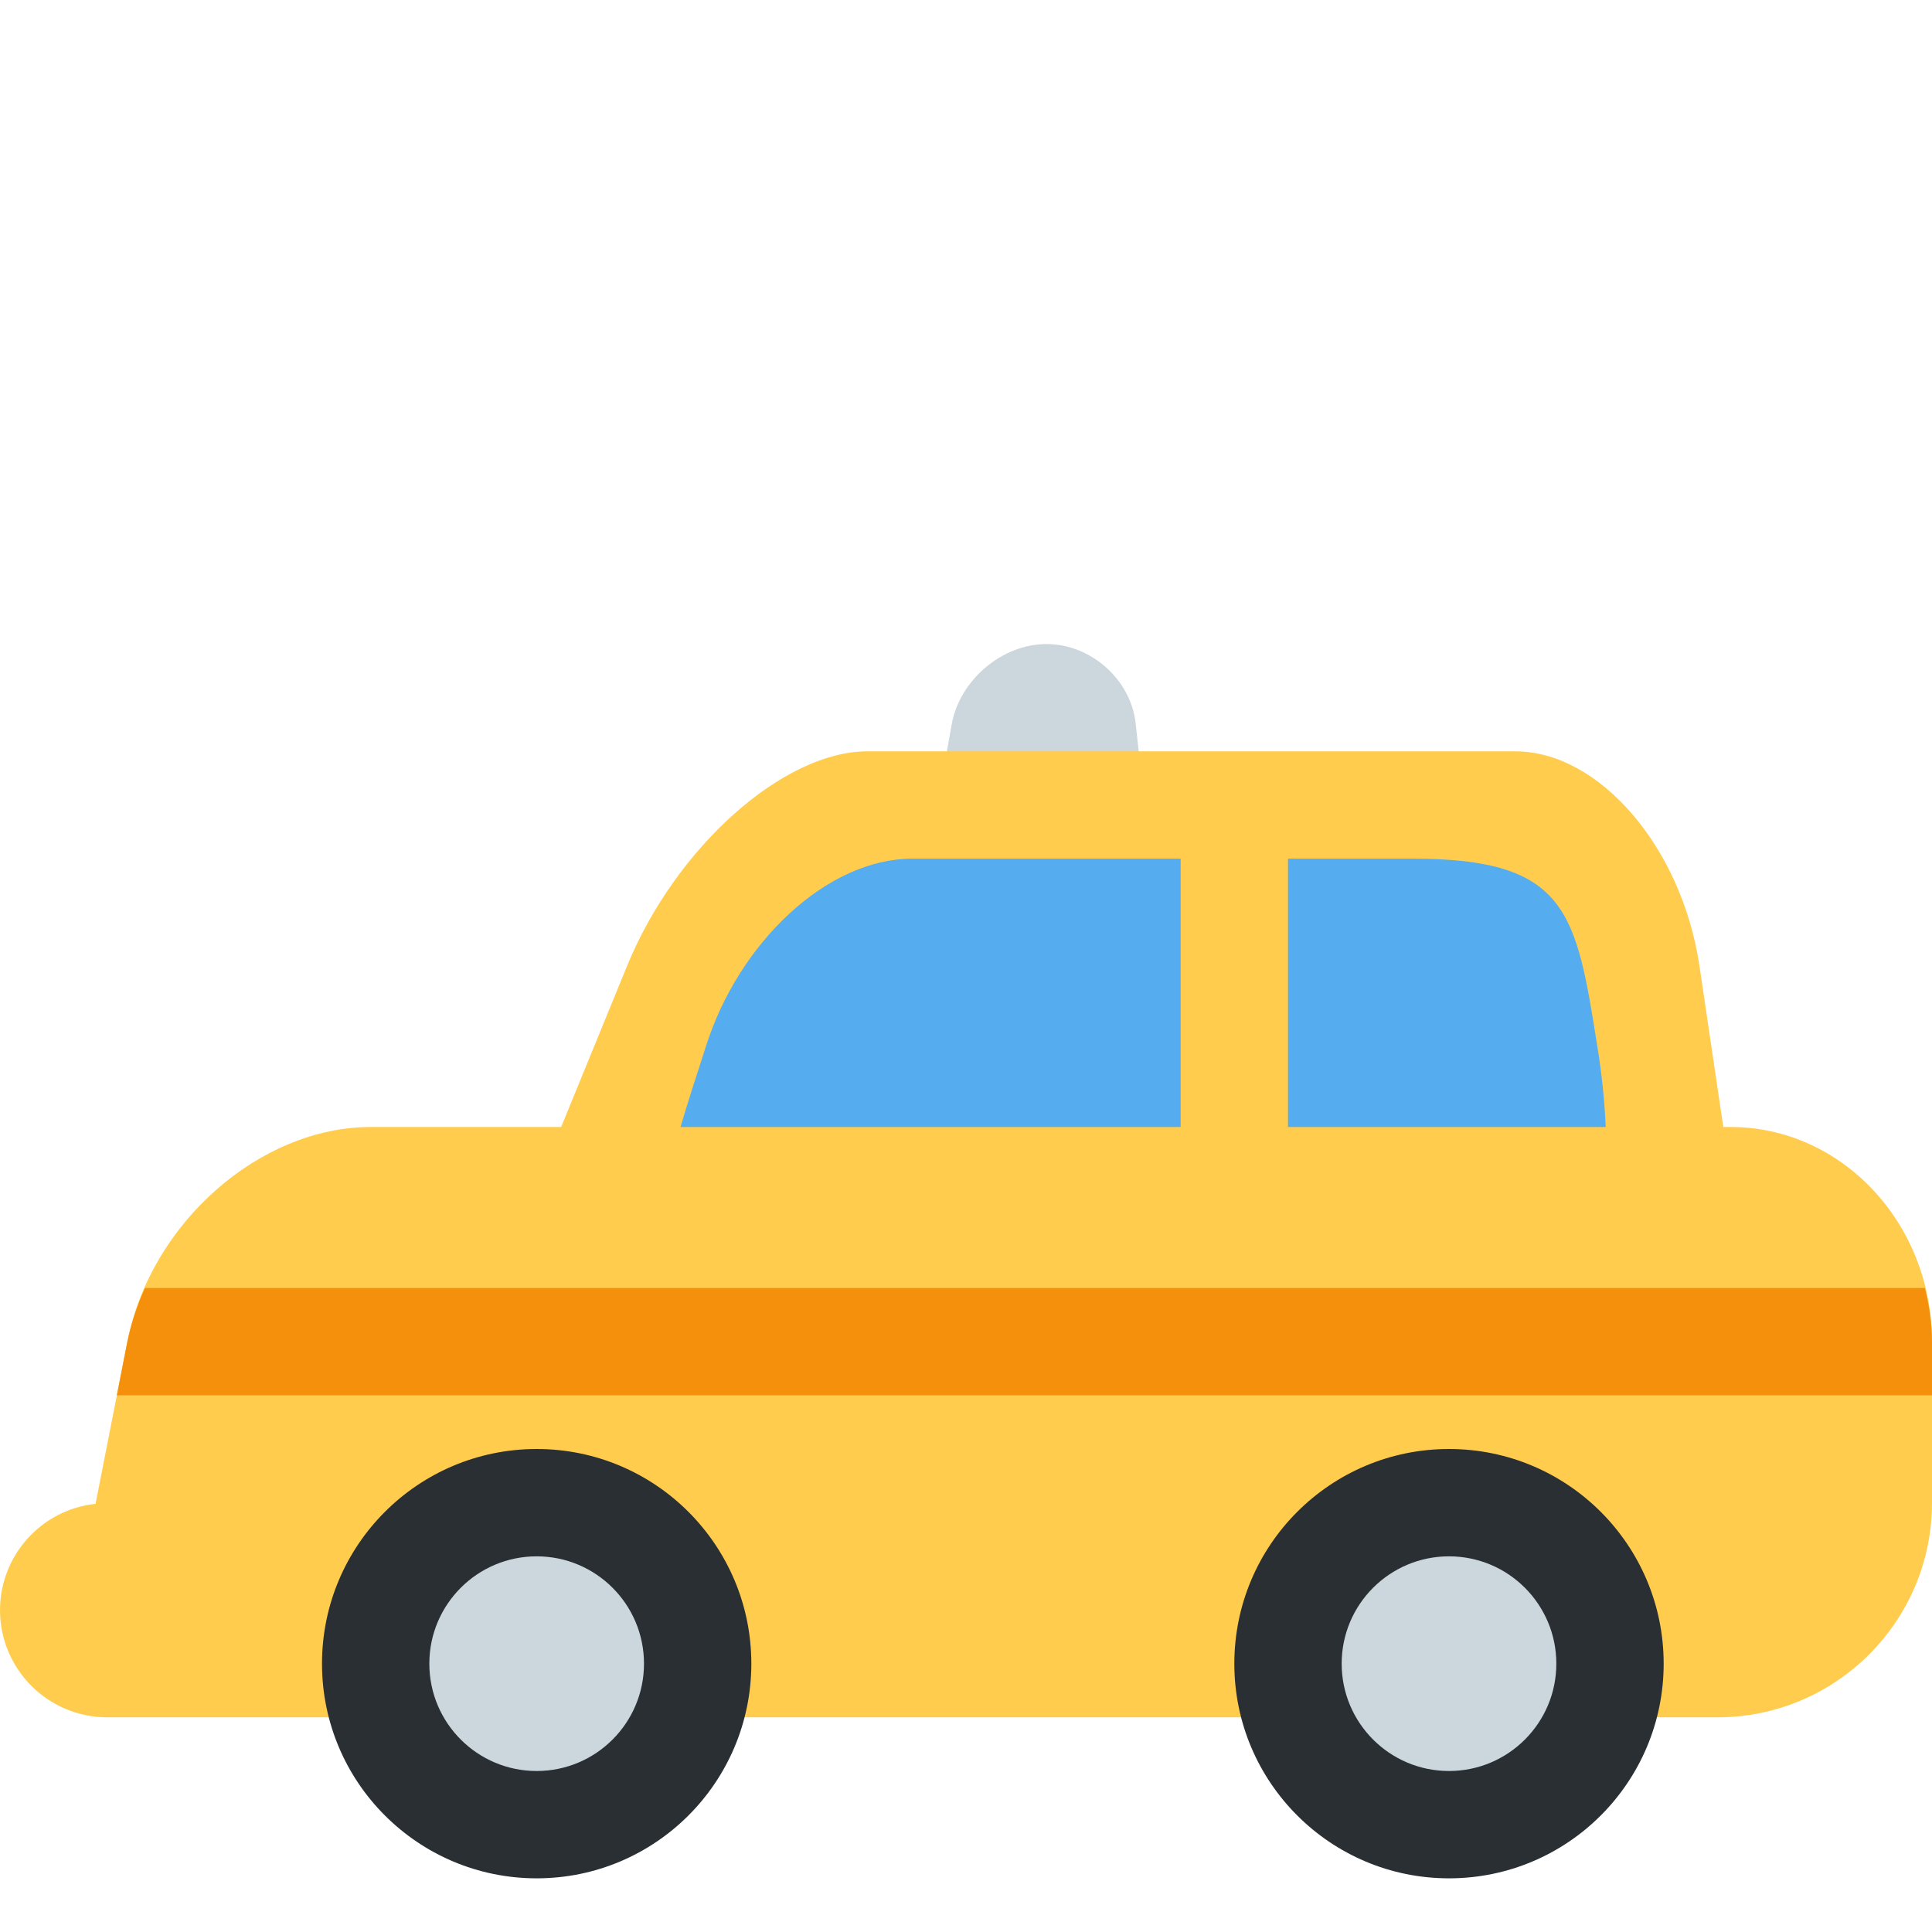
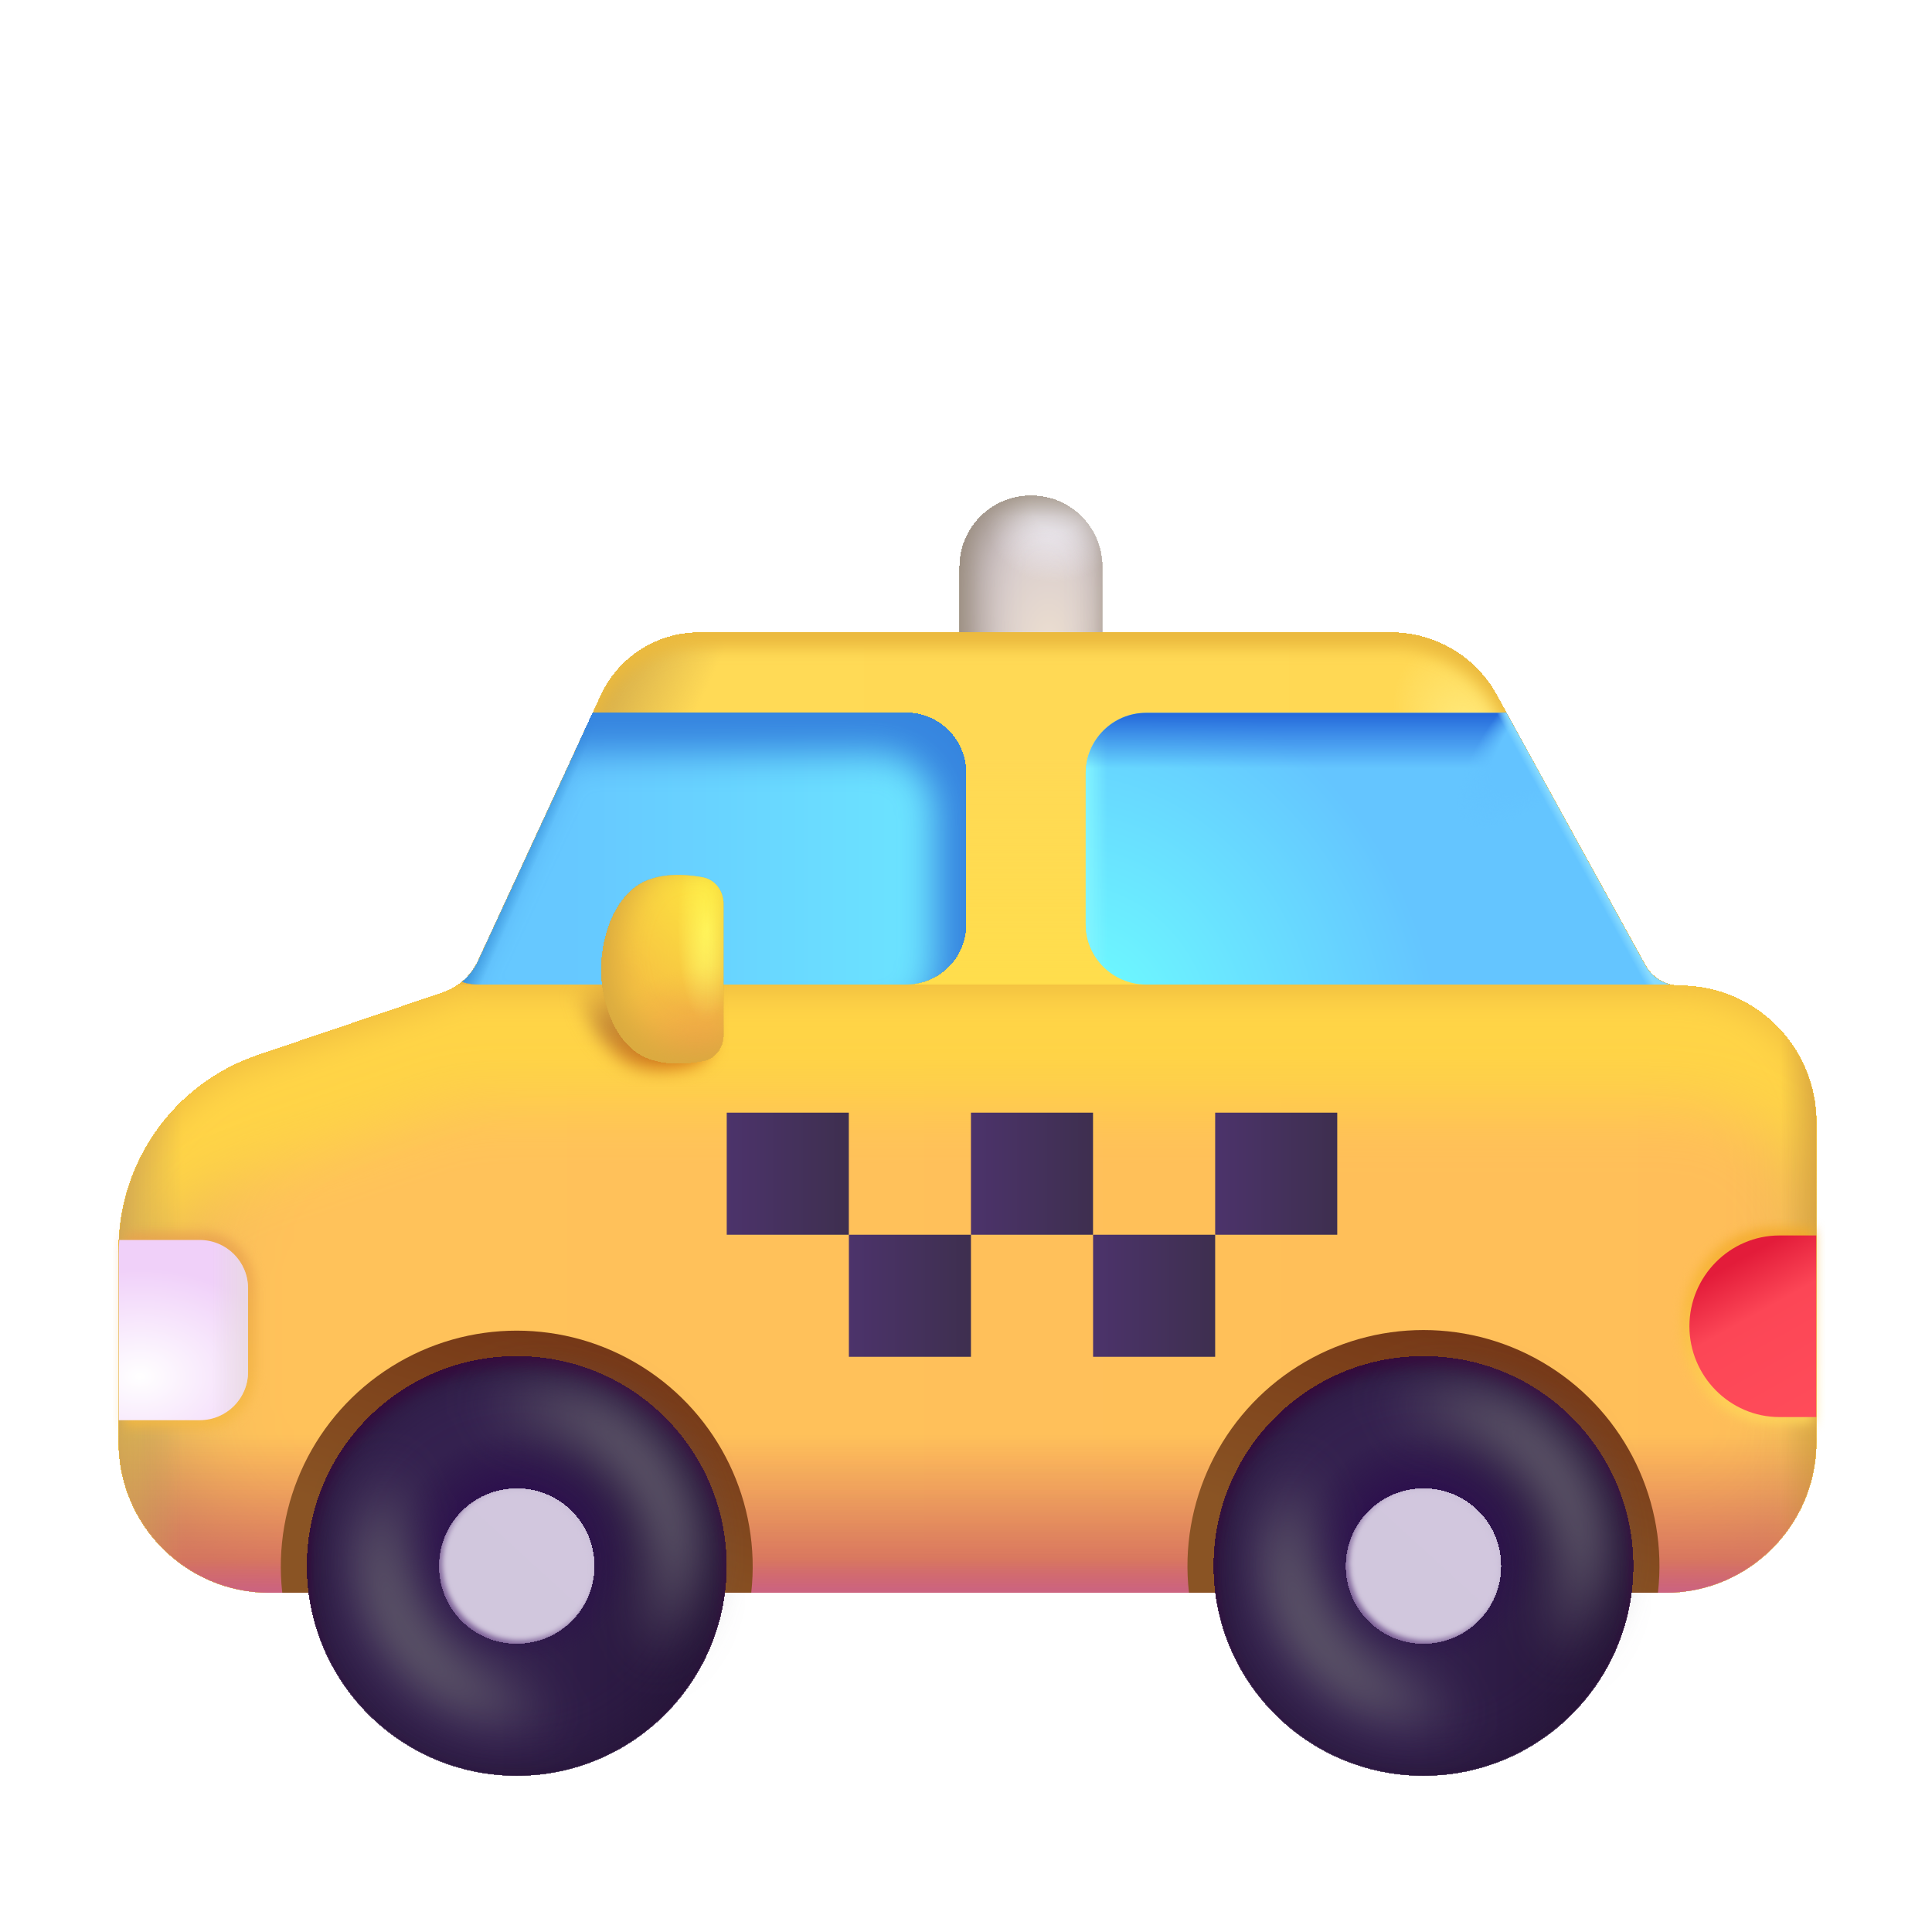
- <svg xmlns="http://www.w3.org/2000/svg" viewBox="0 0 36 36">
-   <path fill="#CCD6DD" d="M21.377 15.449c.089.816-.83 1.495-2.053 1.515-1.223.02-2.095-.635-1.947-1.463l.356-2c.147-.829.938-1.5 1.767-1.5.828 0 1.572.662 1.661 1.478l.216 1.97z" />
-   <path fill="#FFCC4D" d="M32.246 21h-.135l-.444-3c-.327-2.209-1.864-4-3.433-4H16.162c-1.569 0-3.574 1.791-4.478 4l-1.228 3H6.911c-2.073 0-4.104 1.791-4.538 4l-.588 3c-.001.008 0 .015-.002.021A1.995 1.995 0 0 0 0 30a2 2 0 0 0 2 2h30a4 4 0 0 0 4-4v-3c0-2.209-1.681-4-3.754-4z" />
-   <circle cx="10" cy="31" r="4" fill="#292F33" />
-   <circle cx="10" cy="31" r="2" fill="#CCD6DD" />
-   <circle cx="27" cy="31" r="4" fill="#292F33" />
-   <circle cx="27" cy="31" r="2" fill="#CCD6DD" />
-   <path fill="#F4900C" d="m2.373 25-.196 1H36v-1c0-.348-.055-.679-.133-1H2.702a4.764 4.764 0 0 0-.329 1z" />
-   <path fill="#55ACEE" d="M24 21h5.92a12.673 12.673 0 0 0-.156-1.5c-.395-2.5-.552-3.5-3.437-3.5H24v5zm-2-5h-5c-1.594 0-3.236 1.567-3.847 3.5-.194.599-.353 1.088-.472 1.5H22v-5z" />
+ <svg xmlns="http://www.w3.org/2000/svg" viewBox="0 0 32 32">
+   <g fill="none">
+     <g filter="url(#ix3tpIJ)">
+       <rect width="2.359" height="3.531" x="15.897" y="8.213" fill="url(#ihXLNWb)" rx="1.18" />
+       <rect width="2.359" height="3.531" x="15.897" y="8.213" fill="url(#iStdYKb)" rx="1.18" />
+     </g>
+     <g fill-rule="evenodd" clip-rule="evenodd" filter="url(#iW8gErd)">
+       <path fill="url(#it0Exvd)" d="M27.658 16.307H7.6a1 1 0 0 0 .32-.39l2.033-4.394a1.8 1.8 0 0 1 1.634-1.044h11.448a2 2 0 0 1 1.752 1.035l2.465 4.478a.65.65 0 0 0 .406.315" />
+       <path fill="url(#iV7oove)" d="M27.658 16.307H7.6a1 1 0 0 0 .32-.39l2.033-4.394a1.8 1.8 0 0 1 1.634-1.044h11.448a2 2 0 0 1 1.752 1.035l2.465 4.478a.65.65 0 0 0 .406.315" />
+       <path fill="url(#ipSlTsb)" d="M27.658 16.307H7.6a1 1 0 0 0 .32-.39l2.033-4.394a1.8 1.8 0 0 1 1.634-1.044h11.448a2 2 0 0 1 1.752 1.035l2.465 4.478a.65.65 0 0 0 .406.315" />
+       <path fill="url(#iP1m3Qc)" d="M27.658 16.307H7.6a1 1 0 0 0 .32-.39l2.033-4.394a1.8 1.8 0 0 1 1.634-1.044h11.448a2 2 0 0 1 1.752 1.035l2.465 4.478a.65.65 0 0 0 .406.315" />
+     </g>
+     <g filter="url(#ivCbM4q)">
+       <path fill="url(#iWcr2bd)" d="M7.6 16.307a1 1 0 0 1-.266.137l-3.056 1.034A3.4 3.4 0 0 0 1.967 20.7v3.18a2.5 2.5 0 0 0 2.5 2.5h23.116a2.5 2.5 0 0 0 2.5-2.5v-5.287a2.264 2.264 0 0 0-2.265-2.265a.7.7 0 0 1-.16-.02z" />
+     </g>
+     <path fill="url(#i3eLQNc)" d="M7.6 16.307a1 1 0 0 1-.266.137l-3.056 1.034A3.4 3.4 0 0 0 1.967 20.7v3.18a2.5 2.5 0 0 0 2.5 2.5h23.116a2.5 2.5 0 0 0 2.5-2.5v-5.287a2.264 2.264 0 0 0-2.265-2.265a.7.7 0 0 1-.16-.02z" />
+     <path fill="url(#iWOUu7c)" d="M7.6 16.307a1 1 0 0 1-.266.137l-3.056 1.034A3.4 3.4 0 0 0 1.967 20.7v3.18a2.5 2.5 0 0 0 2.5 2.5h23.116a2.5 2.5 0 0 0 2.5-2.5v-5.287a2.264 2.264 0 0 0-2.265-2.265a.7.7 0 0 1-.16-.02z" />
+     <path fill="url(#iech5me)" d="M7.6 16.307a1 1 0 0 1-.266.137l-3.056 1.034A3.4 3.4 0 0 0 1.967 20.7v3.18a2.5 2.5 0 0 0 2.5 2.5h23.116a2.5 2.5 0 0 0 2.5-2.5v-5.287a2.264 2.264 0 0 0-2.265-2.265a.7.7 0 0 1-.16-.02z" />
+     <path fill="url(#itMIf6J)" d="M7.6 16.307a1 1 0 0 1-.266.137l-3.056 1.034A3.4 3.4 0 0 0 1.967 20.7v3.18a2.5 2.5 0 0 0 2.5 2.5h23.116a2.5 2.5 0 0 0 2.5-2.5v-5.287a2.264 2.264 0 0 0-2.265-2.265a.7.7 0 0 1-.16-.02z" />
+     <g filter="url(#i63FoCe)">
+       <path fill="url(#i0JzvAe)" d="M9.49 16.24c-.018-.27.178-.924.579-1.343c.292-.307.78-.338 1.152-.3c.211.023.36.202.377.41l.17 2.157a.43.43 0 0 1-.308.464c-.362.097-.848.142-1.185-.115c-.461-.351-.76-1.003-.784-1.273" />
+     </g>
+     <g filter="url(#i2sIG1c)">
+       <path fill="url(#iWoRkOU)" d="M7.657 16.263a1 1 0 0 0 .295.044h7.046a1 1 0 0 0 1-1v-2.5a1 1 0 0 0-1-1H9.822l-1.901 4.11a1 1 0 0 1-.264.346" />
+       <path fill="url(#iGTMmWb)" d="M7.657 16.263a1 1 0 0 0 .295.044h7.046a1 1 0 0 0 1-1v-2.5a1 1 0 0 0-1-1H9.822l-1.901 4.11a1 1 0 0 1-.264.346" />
+     </g>
+     <path fill="url(#i535tVd)" d="m24.948 11.807l2.303 4.185a.65.65 0 0 0 .406.315h-8.674a1 1 0 0 1-1-1v-2.5a1 1 0 0 1 1-1z" />
+     <path fill="url(#ifvohzd)" d="m24.948 11.807l2.303 4.185a.65.65 0 0 0 .406.315h-8.674a1 1 0 0 1-1-1v-2.5a1 1 0 0 1 1-1z" />
+     <path fill="url(#iE5eTld)" d="m24.948 11.807l2.303 4.185a.65.65 0 0 0 .406.315h-8.674a1 1 0 0 1-1-1v-2.5a1 1 0 0 1 1-1z" />
+     <path fill="url(#ipj5Zgd)" d="m24.948 11.807l2.303 4.185a.65.65 0 0 0 .406.315h-8.674a1 1 0 0 1-1-1v-2.5a1 1 0 0 1 1-1z" />
+     <path fill="url(#iwrrtbb)" d="m24.948 11.807l2.303 4.185a.65.65 0 0 0 .406.315h-8.674a1 1 0 0 1-1-1v-2.5a1 1 0 0 1 1-1z" />
+     <g filter="url(#ig5Fgpc)">
+       <path stroke="url(#iszDnKc)" stroke-width=".2" d="M29.93 20.463v3.008h-.565c-.764 0-1.383-.68-1.383-1.504s.62-1.504 1.383-1.504z" />
+     </g>
+     <path fill="url(#iGJjtid)" d="M30.083 20.463v3.008h-.609c-.824 0-1.492-.68-1.492-1.504s.668-1.504 1.492-1.504z" />
+     <g filter="url(#iDPjXnc)">
+       <path stroke="url(#ic1h08G)" stroke-width=".2" d="M2.17 23.523v-2.749q0-.119.008-.236h1.206c.4 0 .724.358.724.8v1.385c0 .442-.324.8-.724.8z" />
+     </g>
+     <path fill="url(#iNr0ihe)" d="M1.967 23.523v-2.749q0-.119.008-.236h1.333a.8.8 0 0 1 .8.8v1.385a.8.8 0 0 1-.8.8z" />
+     <path fill="url(#iPWbITd)" d="M1.967 23.523v-2.749q0-.119.008-.236h1.333a.8.8 0 0 1 .8.8v1.385a.8.8 0 0 1-.8.8z" />
+     <path fill="url(#i9AbWUK)" d="M12.037 18.429h2.022v2.022h-2.022z" />
+     <path fill="url(#ivY826d)" d="M14.06 20.451h2.022v2.022H14.06z" />
+     <path fill="url(#i0Yw8Ne)" d="M16.082 18.429h2.022v2.022h-2.022z" />
+     <path fill="url(#iPJie1b)" d="M18.105 20.451h2.022v2.022h-2.022z" />
+     <path fill="url(#ivXDXGc)" d="M20.127 18.429h2.022v2.022h-2.022z" />
+     <g filter="url(#igDvjfc)">
+       <path fill="url(#iok7sRd)" d="M9.96 16.052c.002-.271.075-.925.507-1.312c.316-.283.804-.276 1.172-.208c.21.039.344.229.344.438v2.164c0 .21-.135.4-.344.438c-.368.068-.856.075-1.172-.208c-.432-.386-.505-1.04-.508-1.312" />
+       <path fill="url(#iOFOt3c)" d="M9.96 16.052c.002-.271.075-.925.507-1.312c.316-.283.804-.276 1.172-.208c.21.039.344.229.344.438v2.164c0 .21-.135.4-.344.438c-.368.068-.856.075-1.172-.208c-.432-.386-.505-1.04-.508-1.312" />
+       <path fill="url(#i8NhANe)" d="M9.96 16.052c.002-.271.075-.925.507-1.312c.316-.283.804-.276 1.172-.208c.21.039.344.229.344.438v2.164c0 .21-.135.4-.344.438c-.368.068-.856.075-1.172-.208c-.432-.386-.505-1.04-.508-1.312" />
+     </g>
+     <path fill="url(#itK8Kgb)" d="M12.443 26.38H4.675a3.908 3.908 0 1 1 7.768 0" />
+     <path fill="url(#icYZYEc)" d="M27.461 26.38h-7.768a3.909 3.909 0 1 1 7.768 0" />
+     <g filter="url(#iH59ssd)">
+       <circle cx="8.559" cy="25.939" r="3.471" fill="url(#iAjhMAc)" />
+       <circle cx="8.559" cy="25.939" r="3.471" fill="url(#iH1WOLb)" />
+     </g>
+     <g filter="url(#ikmEsGc)">
+       <circle cx="8.748" cy="25.749" r="2.406" stroke="url(#iXma2gb)" stroke-width=".85" />
+     </g>
+     <g filter="url(#iAVq2eb)">
+       <circle cx="23.577" cy="25.939" r="3.471" fill="url(#iBGzUde)" />
+       <circle cx="23.577" cy="25.939" r="3.471" fill="url(#iT7sLmc)" />
+     </g>
+     <g filter="url(#ifE2ICd)">
+       <circle cx="23.765" cy="25.749" r="2.406" stroke="url(#iwpfKMc)" stroke-width=".85" />
+     </g>
+     <g filter="url(#i07nrEa)">
+       <circle cx="8.559" cy="25.939" r="1.281" fill="url(#iLTiJly)" />
+     </g>
+     <g filter="url(#iyYswwc)">
+       <circle cx="23.577" cy="25.939" r="1.281" fill="url(#iM5Azqd)" />
+     </g>
+     <defs>
+       <linearGradient id="it0Exvd" x1="10.788" x2="24.873" y1="14.122" y2="14.122" gradientUnits="userSpaceOnUse">
+         <stop stop-color="#FFDA56" />
+         <stop offset="1" stop-color="#FFD854" />
+       </linearGradient>
+       <linearGradient id="iV7oove" x1="16.186" x2="16.186" y1="16.76" y2="12.51" gradientUnits="userSpaceOnUse">
+         <stop stop-color="#FFDE4B" />
+         <stop offset="1" stop-color="#FFDE4B" stop-opacity="0" />
+       </linearGradient>
+       <linearGradient id="ipSlTsb" x1="9.28" x2="10.936" y1="12.26" y2="13.041" gradientUnits="userSpaceOnUse">
+         <stop stop-color="#CEA549" />
+         <stop offset="1" stop-color="#CEA549" stop-opacity="0" />
+       </linearGradient>
+       <linearGradient id="iWcr2bd" x1="6.436" x2="30.083" y1="22.604" y2="22.604" gradientUnits="userSpaceOnUse">
+         <stop stop-color="#FFC25A" />
+         <stop offset="1" stop-color="#FFBE59" />
+       </linearGradient>
+       <linearGradient id="i3eLQNc" x1="16.025" x2="16.025" y1="26.531" y2="23.77" gradientUnits="userSpaceOnUse">
+         <stop stop-color="#D26261" />
+         <stop offset="1" stop-color="#D26261" stop-opacity="0" />
+       </linearGradient>
+       <linearGradient id="iWOUu7c" x1="16.025" x2="16.025" y1="26.697" y2="25.822" gradientUnits="userSpaceOnUse">
+         <stop stop-color="#C76194" />
+         <stop offset="1" stop-color="#C76194" stop-opacity="0" />
+       </linearGradient>
+       <linearGradient id="iech5me" x1="30.878" x2="29.494" y1="21.805" y2="21.805" gradientUnits="userSpaceOnUse">
+         <stop stop-color="#B8813E" />
+         <stop offset="1" stop-color="#B8813E" stop-opacity="0" />
+       </linearGradient>
+       <linearGradient id="itMIf6J" x1="1.495" x2="3.025" y1="22.97" y2="22.97" gradientUnits="userSpaceOnUse">
+         <stop stop-color="#C49D5A" />
+         <stop offset="1" stop-color="#C49D5A" stop-opacity="0" />
+       </linearGradient>
+       <linearGradient id="i0JzvAe" x1="11.214" x2="10.136" y1="17.799" y2="16.02" gradientUnits="userSpaceOnUse">
+         <stop stop-color="#D36C10" />
+         <stop offset=".636" stop-color="#C78C36" />
+         <stop offset="1" stop-color="#C78C36" stop-opacity="0" />
+       </linearGradient>
+       <linearGradient id="iWoRkOU" x1="14.967" x2="9.467" y1="15.041" y2="15.041" gradientUnits="userSpaceOnUse">
+         <stop stop-color="#6BE2FF" />
+         <stop offset="1" stop-color="#66C8FF" />
+       </linearGradient>
+       <linearGradient id="iGTMmWb" x1="8.748" x2="9.002" y1="13.885" y2="13.998" gradientUnits="userSpaceOnUse">
+         <stop stop-color="#419FDC" />
+         <stop offset="1" stop-color="#419FDC" stop-opacity="0" />
+       </linearGradient>
+       <linearGradient id="ifvohzd" x1="17.983" x2="18.337" y1="14.389" y2="14.389" gradientUnits="userSpaceOnUse">
+         <stop stop-color="#82F4FF" />
+         <stop offset="1" stop-color="#82F4FF" stop-opacity="0" />
+       </linearGradient>
+       <linearGradient id="iE5eTld" x1="22.82" x2="22.82" y1="11.807" y2="12.722" gradientUnits="userSpaceOnUse">
+         <stop stop-color="#2468DA" />
+         <stop offset="1" stop-color="#2468DA" stop-opacity="0" />
+       </linearGradient>
+       <linearGradient id="iwrrtbb" x1="26.426" x2="26.28" y1="14.453" y2="14.533" gradientUnits="userSpaceOnUse">
+         <stop offset=".169" stop-color="#88DBFF" />
+         <stop offset="1" stop-color="#88DBFF" stop-opacity="0" />
+       </linearGradient>
+       <linearGradient id="iszDnKc" x1="28.956" x2="28.956" y1="20.463" y2="23.471" gradientUnits="userSpaceOnUse">
+         <stop stop-color="#F2A925" />
+         <stop offset="1" stop-color="#FFD85A" />
+       </linearGradient>
+       <linearGradient id="iGJjtid" x1="28.842" x2="30.483" y1="20.385" y2="23.322" gradientUnits="userSpaceOnUse">
+         <stop offset=".12" stop-color="#E31C3A" />
+         <stop offset=".395" stop-color="#FC4656" />
+         <stop offset="1" stop-color="#FF4C5A" />
+       </linearGradient>
+       <linearGradient id="ic1h08G" x1="3.139" x2="3.139" y1="20.538" y2="23.523" gradientUnits="userSpaceOnUse">
+         <stop stop-color="#E8A04E" />
+         <stop offset="1" stop-color="#F5BA41" />
+       </linearGradient>
+       <linearGradient id="iPWbITd" x1="4.373" x2="3.514" y1="22.882" y2="22.882" gradientUnits="userSpaceOnUse">
+         <stop stop-color="#E6DBDC" />
+         <stop offset="1" stop-color="#E6DBDC" stop-opacity="0" />
+       </linearGradient>
+       <linearGradient id="i9AbWUK" x1="12.037" x2="14.06" y1="19.64" y2="19.64" gradientUnits="userSpaceOnUse">
+         <stop stop-color="#4C336B" />
+         <stop offset="1" stop-color="#3E2F4F" />
+       </linearGradient>
+       <linearGradient id="ivY826d" x1="14.06" x2="16.082" y1="21.662" y2="21.662" gradientUnits="userSpaceOnUse">
+         <stop stop-color="#4C336B" />
+         <stop offset="1" stop-color="#3E2F4F" />
+       </linearGradient>
+       <linearGradient id="i0Yw8Ne" x1="16.082" x2="18.105" y1="19.64" y2="19.64" gradientUnits="userSpaceOnUse">
+         <stop stop-color="#4C336B" />
+         <stop offset="1" stop-color="#3E2F4F" />
+       </linearGradient>
+       <linearGradient id="iPJie1b" x1="18.105" x2="20.127" y1="21.662" y2="21.662" gradientUnits="userSpaceOnUse">
+         <stop stop-color="#4C336B" />
+         <stop offset="1" stop-color="#3E2F4F" />
+       </linearGradient>
+       <linearGradient id="ivXDXGc" x1="20.127" x2="22.149" y1="19.64" y2="19.64" gradientUnits="userSpaceOnUse">
+         <stop stop-color="#4C336B" />
+         <stop offset="1" stop-color="#3E2F4F" />
+       </linearGradient>
+       <linearGradient id="itK8Kgb" x1="10.23" x2="8.949" y1="22.03" y2="26.041" gradientUnits="userSpaceOnUse">
+         <stop stop-color="#743515" />
+         <stop offset="1" stop-color="#8A5424" />
+       </linearGradient>
+       <linearGradient id="icYZYEc" x1="25.248" x2="23.967" y1="22.03" y2="26.041" gradientUnits="userSpaceOnUse">
+         <stop stop-color="#743515" />
+         <stop offset="1" stop-color="#8A5424" />
+       </linearGradient>
+       <linearGradient id="iAjhMAc" x1="6.958" x2="12.172" y1="25.066" y2="25.066" gradientUnits="userSpaceOnUse">
+         <stop offset=".239" stop-color="#34214F" />
+         <stop offset="1" stop-color="#241337" />
+       </linearGradient>
+       <linearGradient id="iXma2gb" x1="11.271" x2="6.916" y1="24.781" y2="27.627" gradientUnits="userSpaceOnUse">
+         <stop offset=".083" stop-color="#615B6B" />
+         <stop offset=".391" stop-color="#615B6B" stop-opacity="0" />
+         <stop offset=".692" stop-color="#615B6B" stop-opacity="0" />
+         <stop offset=".935" stop-color="#615B6B" />
+       </linearGradient>
+       <linearGradient id="iBGzUde" x1="21.977" x2="27.19" y1="25.066" y2="25.066" gradientUnits="userSpaceOnUse">
+         <stop offset=".239" stop-color="#34214F" />
+         <stop offset="1" stop-color="#241337" />
+       </linearGradient>
+       <linearGradient id="iwpfKMc" x1="26.287" x2="21.932" y1="24.781" y2="27.627" gradientUnits="userSpaceOnUse">
+         <stop offset=".083" stop-color="#615B6B" />
+         <stop offset=".391" stop-color="#615B6B" stop-opacity="0" />
+         <stop offset=".692" stop-color="#615B6B" stop-opacity="0" />
+         <stop offset=".935" stop-color="#615B6B" />
+       </linearGradient>
+       <linearGradient id="iLTiJly" x1="9.839" x2="7.873" y1="24.854" y2="27.01" gradientUnits="userSpaceOnUse">
+         <stop stop-color="#D2C7DE" />
+         <stop offset="1" stop-color="#D1C7DD" />
+       </linearGradient>
+       <linearGradient id="iM5Azqd" x1="24.858" x2="22.892" y1="24.854" y2="27.01" gradientUnits="userSpaceOnUse">
+         <stop stop-color="#D2C7DE" />
+         <stop offset="1" stop-color="#D1C7DD" />
+       </linearGradient>
+       <filter id="ix3tpIJ" width="2.559" height="3.531" x="15.897" y="8.213" color-interpolation-filters="sRGB" filterUnits="userSpaceOnUse">
+         <feFlood flood-opacity="0" result="BackgroundImageFix" />
+         <feBlend in="SourceGraphic" in2="BackgroundImageFix" result="shape" />
+         <feColorMatrix in="SourceAlpha" result="hardAlpha" values="0 0 0 0 0 0 0 0 0 0 0 0 0 0 0 0 0 0 127 0" />
+         <feOffset dx=".2" />
+         <feGaussianBlur stdDeviation=".375" />
+         <feComposite in2="hardAlpha" k2="-1" k3="1" operator="arithmetic" />
+         <feColorMatrix values="0 0 0 0 0.573 0 0 0 0 0.518 0 0 0 0 0.447 0 0 0 1 0" />
+         <feBlend in2="shape" result="effect1_innerShadow_18_10420" />
+       </filter>
+       <filter id="iW8gErd" width="20.057" height="6.078" x="7.6" y="10.479" color-interpolation-filters="sRGB" filterUnits="userSpaceOnUse">
+         <feFlood flood-opacity="0" result="BackgroundImageFix" />
+         <feBlend in="SourceGraphic" in2="BackgroundImageFix" result="shape" />
+         <feColorMatrix in="SourceAlpha" result="hardAlpha" values="0 0 0 0 0 0 0 0 0 0 0 0 0 0 0 0 0 0 127 0" />
+         <feOffset dy=".25" />
+         <feGaussianBlur stdDeviation=".125" />
+         <feComposite in2="hardAlpha" k2="-1" k3="1" operator="arithmetic" />
+         <feColorMatrix values="0 0 0 0 0.922 0 0 0 0 0.729 0 0 0 0 0.243 0 0 0 1 0" />
+         <feBlend in2="shape" result="effect1_innerShadow_18_10420" />
+       </filter>
+       <filter id="ivCbM4q" width="28.616" height="11.073" x="1.967" y="16.307" color-interpolation-filters="sRGB" filterUnits="userSpaceOnUse">
+         <feFlood flood-opacity="0" result="BackgroundImageFix" />
+         <feBlend in="SourceGraphic" in2="BackgroundImageFix" result="shape" />
+         <feColorMatrix in="SourceAlpha" result="hardAlpha" values="0 0 0 0 0 0 0 0 0 0 0 0 0 0 0 0 0 0 127 0" />
+         <feOffset dx=".5" />
+         <feGaussianBlur stdDeviation="1" />
+         <feComposite in2="hardAlpha" k2="-1" k3="1" operator="arithmetic" />
+         <feColorMatrix values="0 0 0 0 0.765 0 0 0 0 0.612 0 0 0 0 0.357 0 0 0 1 0" />
+         <feBlend in2="shape" result="effect1_innerShadow_18_10420" />
+         <feColorMatrix in="SourceAlpha" result="hardAlpha" values="0 0 0 0 0 0 0 0 0 0 0 0 0 0 0 0 0 0 127 0" />
+         <feOffset dy="2" />
+         <feGaussianBlur stdDeviation=".5" />
+         <feComposite in2="hardAlpha" k2="-1" k3="1" operator="arithmetic" />
+         <feColorMatrix values="0 0 0 0 1 0 0 0 0 0.831 0 0 0 0 0.275 0 0 0 1 0" />
+         <feBlend in2="effect1_innerShadow_18_10420" result="effect2_innerShadow_18_10420" />
+         <feColorMatrix in="SourceAlpha" result="hardAlpha" values="0 0 0 0 0 0 0 0 0 0 0 0 0 0 0 0 0 0 127 0" />
+         <feOffset dy=".15" />
+         <feGaussianBlur stdDeviation=".25" />
+         <feComposite in2="hardAlpha" k2="-1" k3="1" operator="arithmetic" />
+         <feColorMatrix values="0 0 0 0 0.945 0 0 0 0 0.749 0 0 0 0 0.251 0 0 0 1 0" />
+         <feBlend in2="effect2_innerShadow_18_10420" result="effect3_innerShadow_18_10420" />
+       </filter>
+       <filter id="i63FoCe" width="2.88" height="3.721" x="9.189" y="14.284" color-interpolation-filters="sRGB" filterUnits="userSpaceOnUse">
+         <feFlood flood-opacity="0" result="BackgroundImageFix" />
+         <feBlend in="SourceGraphic" in2="BackgroundImageFix" result="shape" />
+         <feGaussianBlur result="effect1_foregroundBlur_18_10420" stdDeviation=".15" />
+       </filter>
+       <filter id="i2sIG1c" width="8.842" height="5.1" x="7.157" y="11.807" color-interpolation-filters="sRGB" filterUnits="userSpaceOnUse">
+         <feFlood flood-opacity="0" result="BackgroundImageFix" />
+         <feBlend in="SourceGraphic" in2="BackgroundImageFix" result="shape" />
+         <feColorMatrix in="SourceAlpha" result="hardAlpha" values="0 0 0 0 0 0 0 0 0 0 0 0 0 0 0 0 0 0 127 0" />
+         <feOffset dx="-.5" dy=".65" />
+         <feGaussianBlur stdDeviation=".3" />
+         <feComposite in2="hardAlpha" k2="-1" k3="1" operator="arithmetic" />
+         <feColorMatrix values="0 0 0 0 0.212 0 0 0 0 0.522 0 0 0 0 0.875 0 0 0 1 0" />
+         <feBlend in2="shape" result="effect1_innerShadow_18_10420" />
+       </filter>
+       <filter id="ig5Fgpc" width="2.547" height="3.608" x="27.682" y="20.163" color-interpolation-filters="sRGB" filterUnits="userSpaceOnUse">
+         <feFlood flood-opacity="0" result="BackgroundImageFix" />
+         <feBlend in="SourceGraphic" in2="BackgroundImageFix" result="shape" />
+         <feGaussianBlur result="effect1_foregroundBlur_18_10420" stdDeviation=".1" />
+       </filter>
+       <filter id="iDPjXnc" width="2.537" height="3.584" x="1.87" y="20.238" color-interpolation-filters="sRGB" filterUnits="userSpaceOnUse">
+         <feFlood flood-opacity="0" result="BackgroundImageFix" />
+         <feBlend in="SourceGraphic" in2="BackgroundImageFix" result="shape" />
+         <feGaussianBlur result="effect1_foregroundBlur_18_10420" stdDeviation=".1" />
+       </filter>
+       <filter id="igDvjfc" width="2.273" height="3.369" x="9.959" y="14.243" color-interpolation-filters="sRGB" filterUnits="userSpaceOnUse">
+         <feFlood flood-opacity="0" result="BackgroundImageFix" />
+         <feBlend in="SourceGraphic" in2="BackgroundImageFix" result="shape" />
+         <feColorMatrix in="SourceAlpha" result="hardAlpha" values="0 0 0 0 0 0 0 0 0 0 0 0 0 0 0 0 0 0 127 0" />
+         <feOffset dx=".25" dy="-.25" />
+         <feGaussianBlur stdDeviation=".25" />
+         <feComposite in2="hardAlpha" k2="-1" k3="1" operator="arithmetic" />
+         <feColorMatrix values="0 0 0 0 0.851 0 0 0 0 0.667 0 0 0 0 0.247 0 0 0 1 0" />
+         <feBlend in2="shape" result="effect1_innerShadow_18_10420" />
+       </filter>
+       <filter id="iH59ssd" width="6.942" height="7.092" x="5.088" y="22.468" color-interpolation-filters="sRGB" filterUnits="userSpaceOnUse">
+         <feFlood flood-opacity="0" result="BackgroundImageFix" />
+         <feBlend in="SourceGraphic" in2="BackgroundImageFix" result="shape" />
+         <feColorMatrix in="SourceAlpha" result="hardAlpha" values="0 0 0 0 0 0 0 0 0 0 0 0 0 0 0 0 0 0 127 0" />
+         <feOffset />
+         <feGaussianBlur stdDeviation=".5" />
+         <feComposite in2="hardAlpha" k2="-1" k3="1" operator="arithmetic" />
+         <feColorMatrix values="0 0 0 0 0.145 0 0 0 0 0.082 0 0 0 0 0.216 0 0 0 1 0" />
+         <feBlend in2="shape" result="effect1_innerShadow_18_10420" />
+         <feColorMatrix in="SourceAlpha" result="hardAlpha" values="0 0 0 0 0 0 0 0 0 0 0 0 0 0 0 0 0 0 127 0" />
+         <feOffset dy=".15" />
+         <feGaussianBlur stdDeviation=".125" />
+         <feComposite in2="hardAlpha" k2="-1" k3="1" operator="arithmetic" />
+         <feColorMatrix values="0 0 0 0 0.208 0 0 0 0 0.031 0 0 0 0 0.235 0 0 0 1 0" />
+         <feBlend in2="effect1_innerShadow_18_10420" result="effect2_innerShadow_18_10420" />
+       </filter>
+       <filter id="ikmEsGc" width="7.162" height="7.162" x="5.167" y="22.168" color-interpolation-filters="sRGB" filterUnits="userSpaceOnUse">
+         <feFlood flood-opacity="0" result="BackgroundImageFix" />
+         <feBlend in="SourceGraphic" in2="BackgroundImageFix" result="shape" />
+         <feGaussianBlur result="effect1_foregroundBlur_18_10420" stdDeviation=".375" />
+       </filter>
+       <filter id="iAVq2eb" width="6.942" height="7.092" x="20.106" y="22.468" color-interpolation-filters="sRGB" filterUnits="userSpaceOnUse">
+         <feFlood flood-opacity="0" result="BackgroundImageFix" />
+         <feBlend in="SourceGraphic" in2="BackgroundImageFix" result="shape" />
+         <feColorMatrix in="SourceAlpha" result="hardAlpha" values="0 0 0 0 0 0 0 0 0 0 0 0 0 0 0 0 0 0 127 0" />
+         <feOffset />
+         <feGaussianBlur stdDeviation=".5" />
+         <feComposite in2="hardAlpha" k2="-1" k3="1" operator="arithmetic" />
+         <feColorMatrix values="0 0 0 0 0.145 0 0 0 0 0.082 0 0 0 0 0.216 0 0 0 1 0" />
+         <feBlend in2="shape" result="effect1_innerShadow_18_10420" />
+         <feColorMatrix in="SourceAlpha" result="hardAlpha" values="0 0 0 0 0 0 0 0 0 0 0 0 0 0 0 0 0 0 127 0" />
+         <feOffset dy=".15" />
+         <feGaussianBlur stdDeviation=".125" />
+         <feComposite in2="hardAlpha" k2="-1" k3="1" operator="arithmetic" />
+         <feColorMatrix values="0 0 0 0 0.208 0 0 0 0 0.031 0 0 0 0 0.235 0 0 0 1 0" />
+         <feBlend in2="effect1_innerShadow_18_10420" result="effect2_innerShadow_18_10420" />
+       </filter>
+       <filter id="ifE2ICd" width="7.162" height="7.162" x="20.183" y="22.168" color-interpolation-filters="sRGB" filterUnits="userSpaceOnUse">
+         <feFlood flood-opacity="0" result="BackgroundImageFix" />
+         <feBlend in="SourceGraphic" in2="BackgroundImageFix" result="shape" />
+         <feGaussianBlur result="effect1_foregroundBlur_18_10420" stdDeviation=".375" />
+       </filter>
+       <filter id="i07nrEa" width="2.661" height="2.661" x="7.228" y="24.608" color-interpolation-filters="sRGB" filterUnits="userSpaceOnUse">
+         <feFlood flood-opacity="0" result="BackgroundImageFix" />
+         <feBlend in="SourceGraphic" in2="BackgroundImageFix" result="shape" />
+         <feColorMatrix in="SourceAlpha" result="hardAlpha" values="0 0 0 0 0 0 0 0 0 0 0 0 0 0 0 0 0 0 127 0" />
+         <feOffset dx=".05" dy="-.05" />
+         <feGaussianBlur stdDeviation=".05" />
+         <feComposite in2="hardAlpha" k2="-1" k3="1" operator="arithmetic" />
+         <feColorMatrix values="0 0 0 0 0.478 0 0 0 0 0.365 0 0 0 0 0.584 0 0 0 1 0" />
+         <feBlend in2="shape" result="effect1_innerShadow_18_10420" />
+         <feColorMatrix in="SourceAlpha" result="hardAlpha" values="0 0 0 0 0 0 0 0 0 0 0 0 0 0 0 0 0 0 127 0" />
+         <feOffset dx="-.05" dy=".05" />
+         <feGaussianBlur stdDeviation=".05" />
+         <feComposite in2="hardAlpha" k2="-1" k3="1" operator="arithmetic" />
+         <feColorMatrix values="0 0 0 0 0.808 0 0 0 0 0.765 0 0 0 0 0.859 0 0 0 1 0" />
+         <feBlend in2="effect1_innerShadow_18_10420" result="effect2_innerShadow_18_10420" />
+       </filter>
+       <filter id="iyYswwc" width="2.661" height="2.661" x="22.247" y="24.608" color-interpolation-filters="sRGB" filterUnits="userSpaceOnUse">
+         <feFlood flood-opacity="0" result="BackgroundImageFix" />
+         <feBlend in="SourceGraphic" in2="BackgroundImageFix" result="shape" />
+         <feColorMatrix in="SourceAlpha" result="hardAlpha" values="0 0 0 0 0 0 0 0 0 0 0 0 0 0 0 0 0 0 127 0" />
+         <feOffset dx=".05" dy="-.05" />
+         <feGaussianBlur stdDeviation=".05" />
+         <feComposite in2="hardAlpha" k2="-1" k3="1" operator="arithmetic" />
+         <feColorMatrix values="0 0 0 0 0.478 0 0 0 0 0.365 0 0 0 0 0.584 0 0 0 1 0" />
+         <feBlend in2="shape" result="effect1_innerShadow_18_10420" />
+         <feColorMatrix in="SourceAlpha" result="hardAlpha" values="0 0 0 0 0 0 0 0 0 0 0 0 0 0 0 0 0 0 127 0" />
+         <feOffset dx="-.05" dy=".05" />
+         <feGaussianBlur stdDeviation=".05" />
+         <feComposite in2="hardAlpha" k2="-1" k3="1" operator="arithmetic" />
+         <feColorMatrix values="0 0 0 0 0.808 0 0 0 0 0.765 0 0 0 0 0.859 0 0 0 1 0" />
+         <feBlend in2="effect1_innerShadow_18_10420" result="effect2_innerShadow_18_10420" />
+       </filter>
+       <radialGradient id="ihXLNWb" cx="0" cy="0" r="1" gradientTransform="matrix(0 -3.24381 1.87732 0 17.365 10.663)" gradientUnits="userSpaceOnUse">
+         <stop stop-color="#ECDED0" />
+         <stop offset="1" stop-color="#C7BECB" />
+       </radialGradient>
+       <radialGradient id="iStdYKb" cx="0" cy="0" r="1" gradientTransform="rotate(117.326 6.297 9.463)scale(1.46686 1.28426)" gradientUnits="userSpaceOnUse">
+         <stop offset=".409" stop-color="#ECE8EF" />
+         <stop offset="1" stop-color="#ECE8EF" stop-opacity="0" />
+       </radialGradient>
+       <radialGradient id="iP1m3Qc" cx="0" cy="0" r="1" gradientTransform="matrix(-.97665 -1.25362 .86935 -.67729 24.379 12.138)" gradientUnits="userSpaceOnUse">
+         <stop stop-color="#FFEB7F" />
+         <stop offset="1" stop-color="#FFEB7F" stop-opacity="0" />
+       </radialGradient>
+       <radialGradient id="i535tVd" cx="0" cy="0" r="1" gradientTransform="matrix(4.51565 -3.31246 3.77027 5.13974 17.982 16.79)" gradientUnits="userSpaceOnUse">
+         <stop stop-color="#6EFDFF" />
+         <stop offset="1" stop-color="#64C5FF" />
+       </radialGradient>
+       <radialGradient id="ipj5Zgd" cx="0" cy="0" r="1" gradientTransform="matrix(-1.73684 1.81003 -.64263 -.61665 25.986 11.807)" gradientUnits="userSpaceOnUse">
+         <stop offset=".691" stop-color="#63C3FF" />
+         <stop offset="1" stop-color="#63C3FF" stop-opacity="0" />
+       </radialGradient>
+       <radialGradient id="iNr0ihe" cx="0" cy="0" r="1" gradientTransform="matrix(2.49612 0 0 1.79052 2.315 22.8)" gradientUnits="userSpaceOnUse">
+         <stop stop-color="#fff" />
+         <stop offset="1" stop-color="#F0D0F9" />
+       </radialGradient>
+       <radialGradient id="iok7sRd" cx="0" cy="0" r="1" gradientTransform="matrix(-.0182 2.40303 -.73727 -.00558 11.708 15.36)" gradientUnits="userSpaceOnUse">
+         <stop stop-color="#FFFF7C" />
+         <stop offset=".658" stop-color="#F6C142" />
+       </radialGradient>
+       <radialGradient id="iOFOt3c" cx="0" cy="0" r="1" gradientTransform="rotate(-118.426 11.151 5.487)scale(1.86284 2.03358)" gradientUnits="userSpaceOnUse">
+         <stop stop-color="#EB9948" />
+         <stop offset="1" stop-color="#EB9948" stop-opacity="0" />
+       </radialGradient>
+       <radialGradient id="i8NhANe" cx="0" cy="0" r="1" gradientTransform="matrix(-.8567 2.28452 -2.1838 -.81892 12.07 14.389)" gradientUnits="userSpaceOnUse">
+         <stop stop-color="#FFEC3F" />
+         <stop offset="1" stop-color="#FFEC3F" stop-opacity="0" />
+       </radialGradient>
+       <radialGradient id="iH1WOLb" cx="0" cy="0" r="1" gradientTransform="matrix(.78426 -1.72385 1.8005 .81913 8.559 25.628)" gradientUnits="userSpaceOnUse">
+         <stop offset=".523" stop-color="#2D114D" />
+         <stop offset="1" stop-color="#2B1249" stop-opacity="0" />
+       </radialGradient>
+       <radialGradient id="iT7sLmc" cx="0" cy="0" r="1" gradientTransform="matrix(.78426 -1.72385 1.8005 .81913 23.577 25.63)" gradientUnits="userSpaceOnUse">
+         <stop offset=".523" stop-color="#2D114D" />
+         <stop offset="1" stop-color="#2B1249" stop-opacity="0" />
+       </radialGradient>
+     </defs>
+   </g>
</svg>
